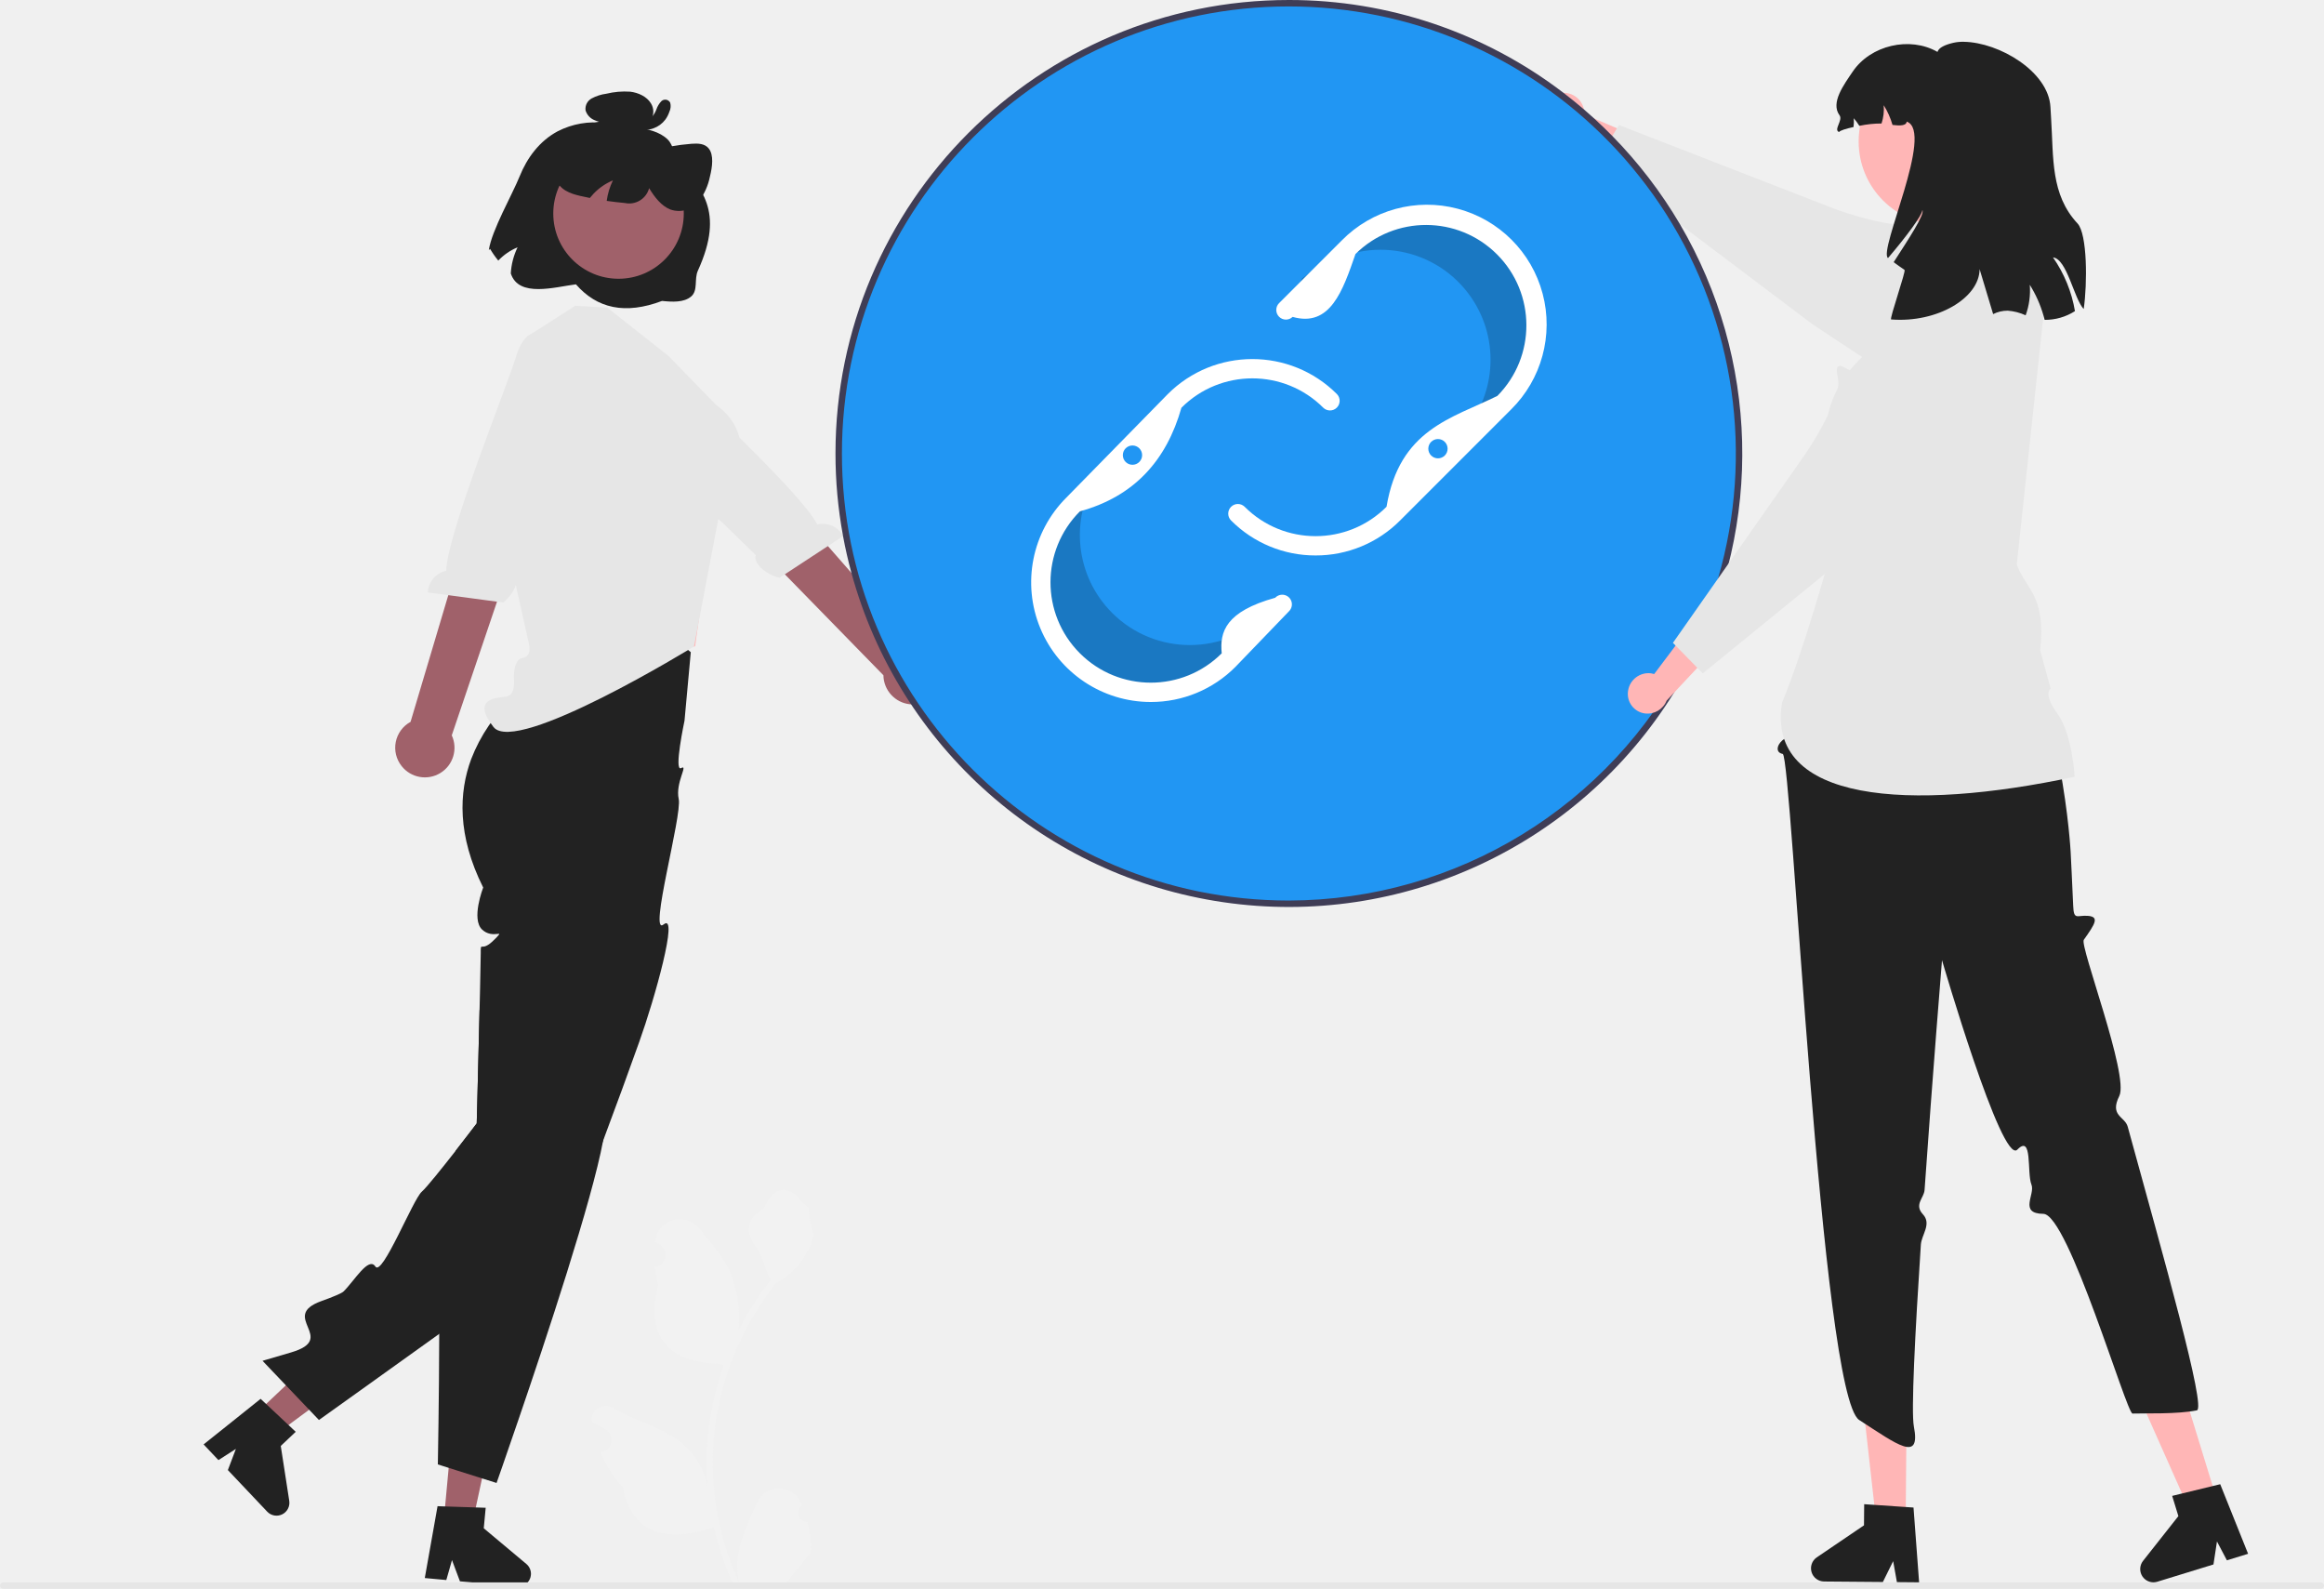
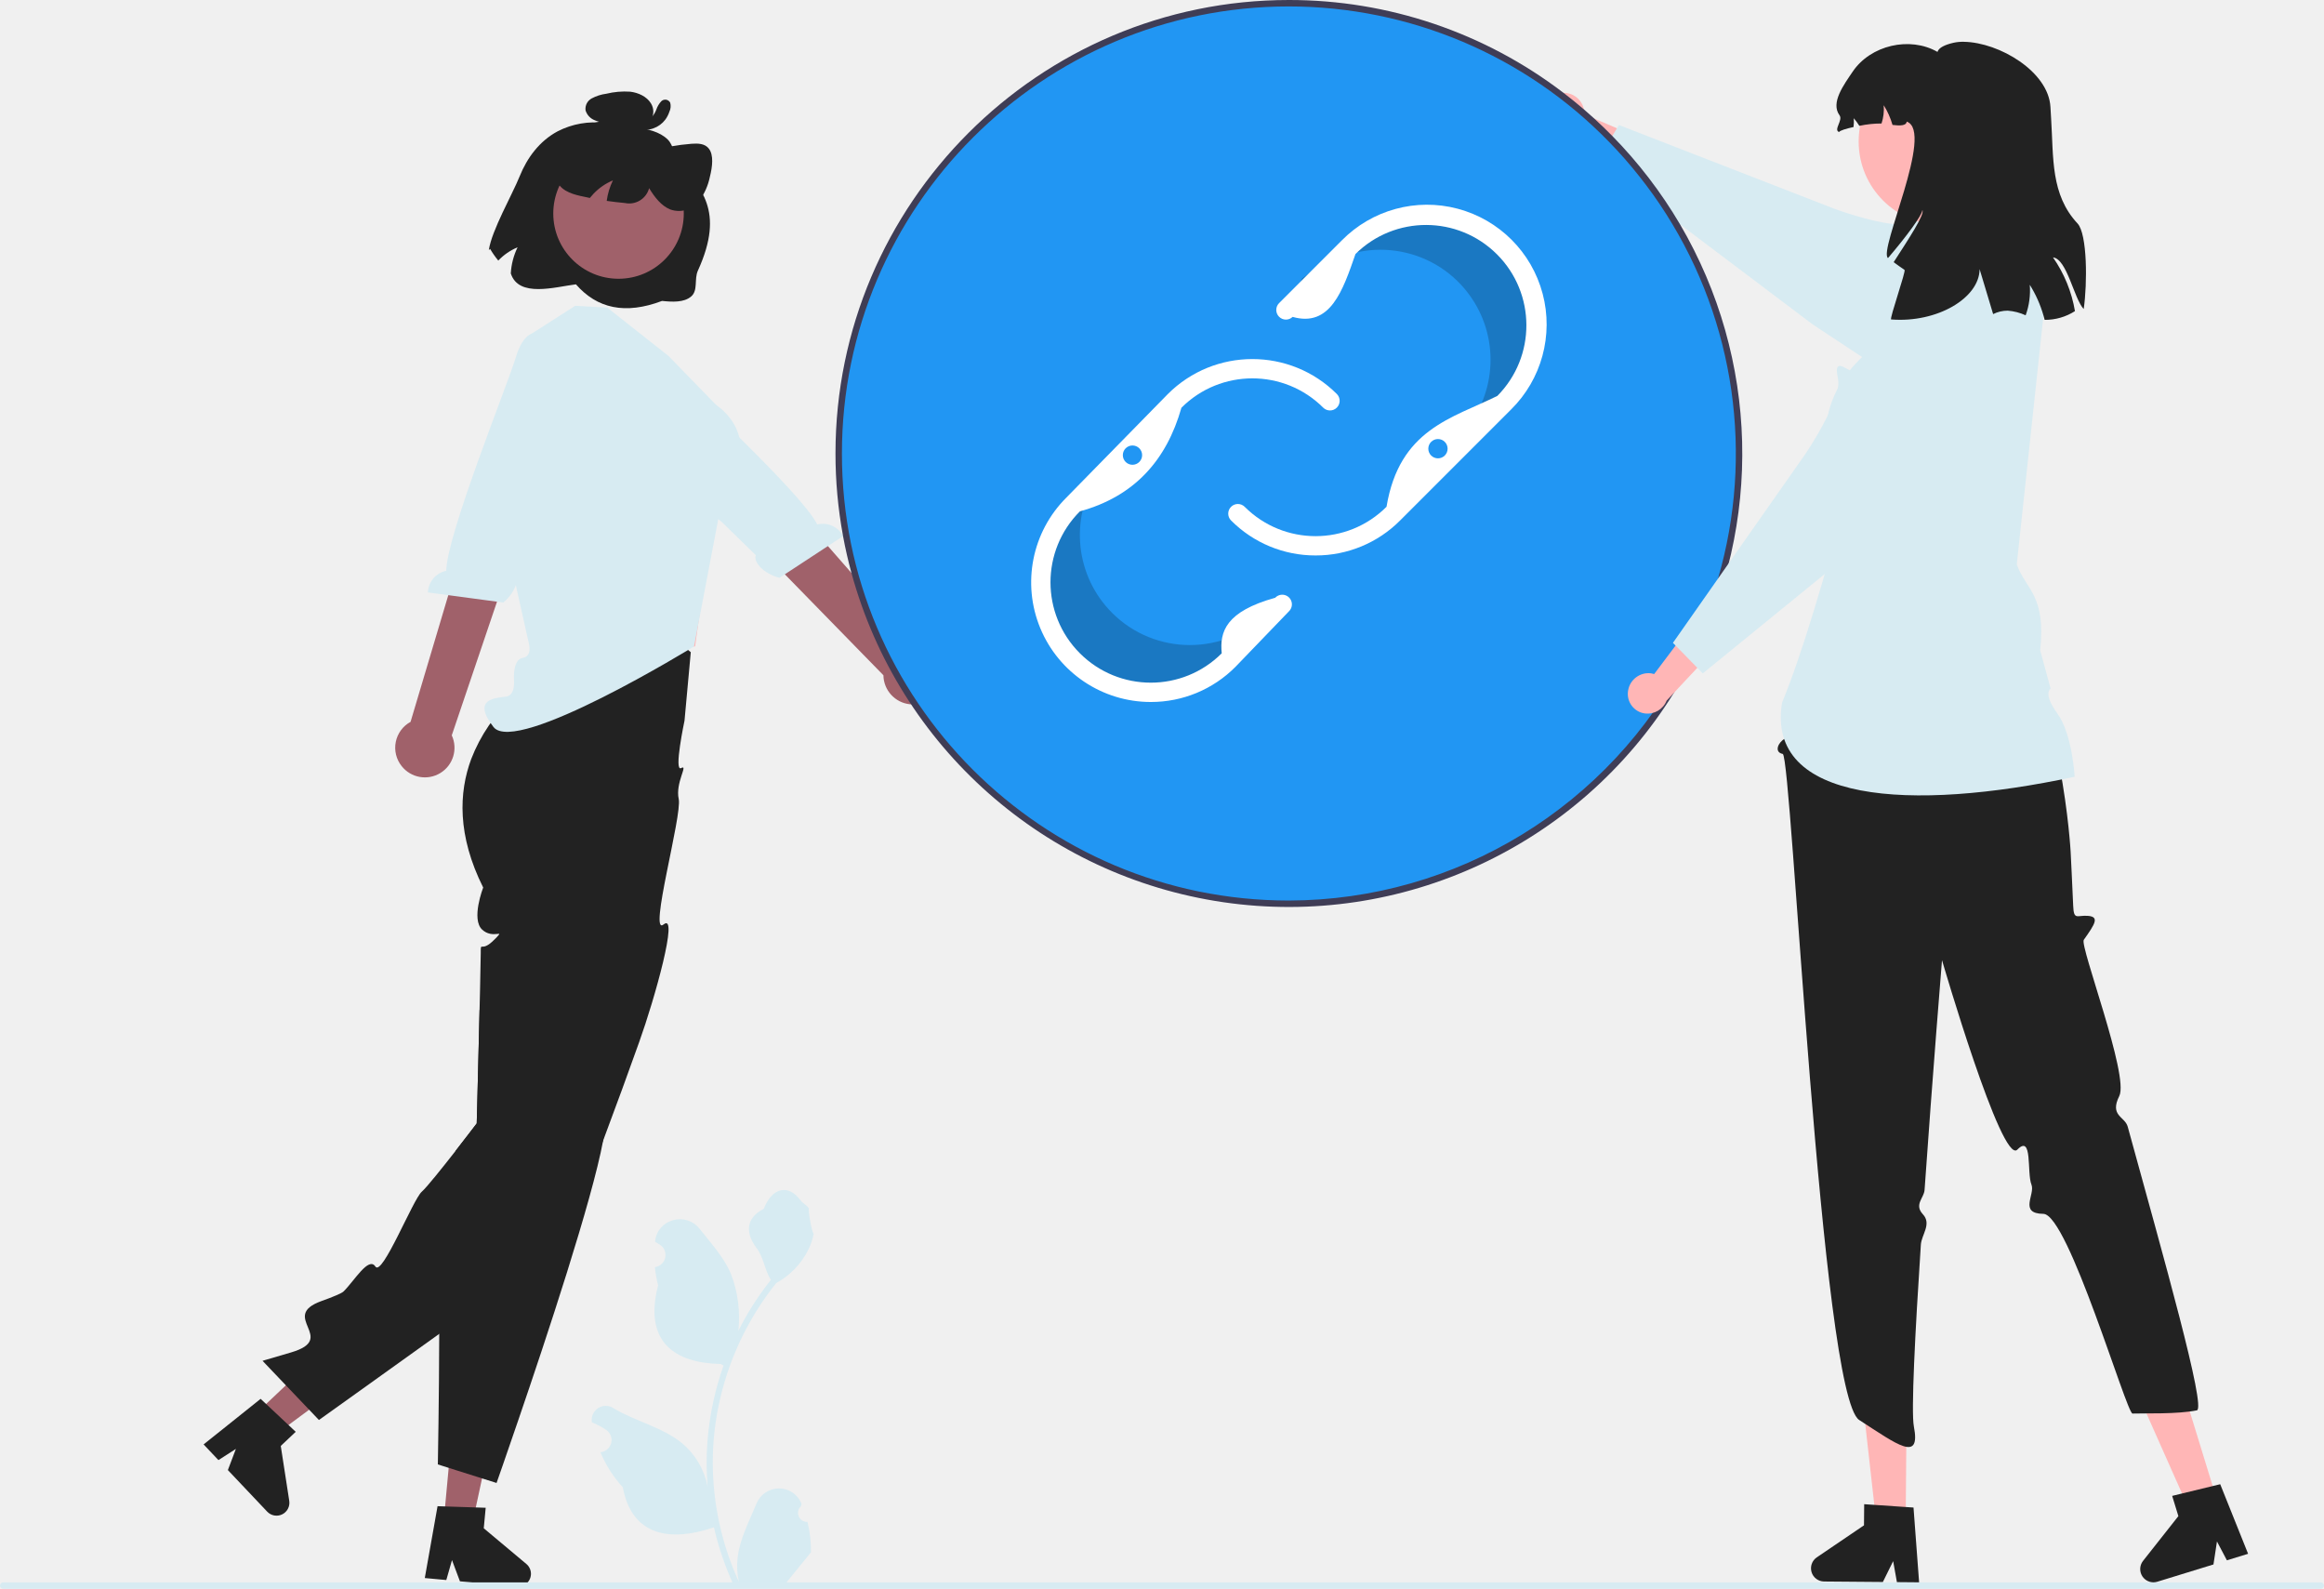
<svg xmlns="http://www.w3.org/2000/svg" data-name="Layer 1" width="722.73" height="493.998" viewBox="0 0 722.73 493.998">
-   <path d="M489.746,676.2a2.807,2.807,0,0,1-2.035-4.866l.192-.765q-.038-.092-.076-.184a7.539,7.539,0,0,0-13.907.052c-2.275,5.478-5.17,10.966-5.883,16.758a22.304,22.304,0,0,0,.392,7.671,89.419,89.419,0,0,1-8.134-37.139,86.307,86.307,0,0,1,.535-9.628q.443-3.931,1.231-7.807a90.456,90.456,0,0,1,17.938-38.337,24.073,24.073,0,0,0,10.012-10.387,18.363,18.363,0,0,0,1.67-5.018c-.487.064-1.838-7.359-1.47-7.815-.679-1.031-1.895-1.543-2.637-2.549-3.689-5.002-8.773-4.129-11.426,2.669-5.669,2.861-5.724,7.606-2.245,12.169,2.213,2.903,2.517,6.832,4.459,9.94-.2.256-.408.503-.607.759a91.04,91.04,0,0,0-9.502,15.054,37.846,37.846,0,0,0-2.259-17.579c-2.163-5.217-6.216-9.611-9.786-14.122-4.288-5.418-13.08-3.053-13.836,3.814q-.011.1-.021.199.795.449,1.557.952a3.808,3.808,0,0,1-1.535,6.93l-.078.012a37.89,37.89,0,0,0,.999,5.665c-4.579,17.71,5.307,24.16,19.424,24.45.312.16.615.32.927.471a92.925,92.925,0,0,0-5.002,23.539,88.137,88.137,0,0,0,.064,14.231l-.024-.168a23.289,23.289,0,0,0-7.95-13.448c-6.118-5.026-14.762-6.877-21.363-10.916a4.371,4.371,0,0,0-6.694,4.252q.013.088.027.176a25.578,25.578,0,0,1,2.868,1.382q.795.449,1.557.952a3.808,3.808,0,0,1-1.535,6.93l-.078.012c-.056.008-.104.016-.16.024a37.923,37.923,0,0,0,6.975,10.923c2.863,15.46,15.162,16.927,28.318,12.425h.008a92.897,92.897,0,0,0,6.24,18.218h22.293c.08-.248.152-.503.224-.751a25.329,25.329,0,0,1-6.169-.367c1.654-2.03,3.308-4.075,4.962-6.105a1.383,1.383,0,0,0,.104-.12c.839-1.039,1.686-2.069,2.525-3.108l0-.001a37.101,37.101,0,0,0-1.087-9.451Z" transform="translate(-238.6348 -203.001)" fill="#f2f2f2" />
+   <path d="M489.746,676.2a2.807,2.807,0,0,1-2.035-4.866l.192-.765q-.038-.092-.076-.184a7.539,7.539,0,0,0-13.907.052c-2.275,5.478-5.17,10.966-5.883,16.758a22.304,22.304,0,0,0,.392,7.671,89.419,89.419,0,0,1-8.134-37.139,86.307,86.307,0,0,1,.535-9.628q.443-3.931,1.231-7.807a90.456,90.456,0,0,1,17.938-38.337,24.073,24.073,0,0,0,10.012-10.387,18.363,18.363,0,0,0,1.67-5.018c-.487.064-1.838-7.359-1.47-7.815-.679-1.031-1.895-1.543-2.637-2.549-3.689-5.002-8.773-4.129-11.426,2.669-5.669,2.861-5.724,7.606-2.245,12.169,2.213,2.903,2.517,6.832,4.459,9.94-.2.256-.408.503-.607.759a91.04,91.04,0,0,0-9.502,15.054,37.846,37.846,0,0,0-2.259-17.579c-2.163-5.217-6.216-9.611-9.786-14.122-4.288-5.418-13.08-3.053-13.836,3.814q-.011.1-.021.199.795.449,1.557.952a3.808,3.808,0,0,1-1.535,6.93l-.078.012a37.89,37.89,0,0,0,.999,5.665c-4.579,17.71,5.307,24.16,19.424,24.45.312.16.615.32.927.471a92.925,92.925,0,0,0-5.002,23.539,88.137,88.137,0,0,0,.064,14.231l-.024-.168a23.289,23.289,0,0,0-7.95-13.448c-6.118-5.026-14.762-6.877-21.363-10.916a4.371,4.371,0,0,0-6.694,4.252q.013.088.027.176a25.578,25.578,0,0,1,2.868,1.382q.795.449,1.557.952a3.808,3.808,0,0,1-1.535,6.93l-.078.012c-.056.008-.104.016-.16.024a37.923,37.923,0,0,0,6.975,10.923c2.863,15.46,15.162,16.927,28.318,12.425h.008a92.897,92.897,0,0,0,6.24,18.218h22.293c.08-.248.152-.503.224-.751a25.329,25.329,0,0,1-6.169-.367c1.654-2.03,3.308-4.075,4.962-6.105a1.383,1.383,0,0,0,.104-.12c.839-1.039,1.686-2.069,2.525-3.108l0-.001a37.101,37.101,0,0,0-1.087-9.451Z" transform="translate(-238.6348 -203.001)" fill="#d7ebf2" />
  <polygon points="79.642 439.481 85.793 445.982 114.354 424.822 105.276 415.227 79.642 439.481" fill="#a0616a" />
  <path d="M328.356,646.078l-6.964-6.542-1.71-1.602-17.728,14.173,4.612,4.874,5.428-3.481-2.494,6.583,12.227,12.923a4,4,0,0,0,6.861-3.356l-2.639-17.071,4.65-4.397Z" transform="translate(-238.6348 -203.001)" fill="#222222" />
  <path d="M453.459,405.781l-1.95,21.29s-3.404,16.04-1.047,14.74-1.869,4.551-.756,9.626-9.507,42.914-4.697,38.994-2.78,23.16-7.58,36.52c-1.47,4.13-2.98,8.31-4.5,12.46-.3.84-.6,1.67-.91,2.51-1.97,5.4-3.94,10.72-5.83,15.74-.27.7-.53,1.4-.79,2.09-.01.02-.01.04-.02.04-6.22,16.37-11.55,29.25-13.68,31.38-1.11,1.11-18.72,13.83-36.47,26.57-18.63,13.37-37.41,26.77-37.41,26.77l-17.54-18.4s.42-.12,1.21-.36c1.46-.42,4.16-1.21,7.7-2.26,14.76-4.35-3.99-11.12,9.41-15.96,3.78-1.36,6.3-2.42,6.87-2.98,3.33-3.25,7.8-11,9.91-7.75s11.68-20.9,14.44-23.29c1.48-1.29,6.31-7.32,10.45-12.62,3.56-4.56,6.62-8.59,6.62-8.59s.06-2.16.15-5.6c.13-5.09.32-13,.521-20.92-.01-.01-.01-.01,0-.01.07-2.98.14-5.96.21-8.79.05-2.19.1-4.3.15-6.25.13-5.84.22-10.26.22-11.36,0-3.61,0-.8,2.85-2.98a12.889,12.889,0,0,0,1.21-1.08,14.592,14.592,0,0,0,1.68-1.79c.21-.45-1.1.16-2.8-.18a5.085,5.085,0,0,1-2.46-1.26c-3.58-3.22.28-13.12.28-13.12-8.14-16.28-7.55-29.63-3.74-39.92a51.208,51.208,0,0,1,13.21-19.35,47.803,47.803,0,0,1,7.23-5.67l.25-1.35,2.75-14.89A33.18,33.18,0,0,1,413.149,395.711a31.584,31.584,0,0,1,15.26-1.52,45.548,45.548,0,0,1,14.61,4.73A54.067,54.067,0,0,1,453.459,405.781Z" transform="translate(-238.6348 -203.001)" fill="#222222" />
  <polygon points="138.02 472.651 146.931 473.48 154.44 438.736 141.287 437.513 138.02 472.651" fill="#a0616a" />
  <path d="M402.319,689.271l-13.24-11.09.6-6.38-3.08-.1-9.54-.31h-.01l-2.34-.08-3.97,22.34,6.69.62,1.77-6.2,2.47,6.6,3.54.33,14.17,1.32c.12.01.25.02.37.02a3.973,3.973,0,0,0,2.98-1.34,3.916,3.916,0,0,0,1.01-2.3A3.995,3.995,0,0,0,402.319,689.271Z" transform="translate(-238.6348 -203.001)" fill="#222222" />
  <path d="M426.189,557.661c-3.39,18.45-17.74,61.71-26.42,87.03-3.95,11.57-6.71,19.4-6.71,19.4l-4.5-1.42h-.01l-7.61-2.4-2.77-.88h-.01l-3.36-1.07s.39-20.66.43-40.58c.03-8.35-.01-16.58-.17-23.1-.18-7.11-.49-12.2-1-13.21-2.11-4.14,1.42-4.58,5.15-5.62,3.74-1.05.82-2.63-.63-5.99-.979-2.24.95-5.23,2.32-6.93a16.711,16.711,0,0,1,1.21-1.37s-.66-.23-1.84-.63c3.56-4.56,6.62-8.59,6.62-8.59s.06-2.16.15-5.6c.13-5.09.32-13,.521-20.92-.01-.01-.01-.01,0-.01.07-2.98.14-5.96.21-8.79,5.72,4.39,11.28,8.69,16.32,12.67a.051.051,0,0,1,.02.04c12.11,9.57,21.2,17.25,22.48,19.69C427.169,550.481,426.969,553.421,426.189,557.661Z" transform="translate(-238.6348 -203.001)" fill="#222222" />
  <path d="M724.317,231.894a6.427,6.427,0,0,1,6.979,5.627,6.166,6.166,0,0,1,.022,1.019l20.622,8.806-.787,12.036L724.209,244.264a6.41,6.41,0,0,1-5.482-5.584,6.134,6.134,0,0,1,5.423-6.771Q724.233,231.901,724.317,231.894Z" transform="translate(-238.6348 -203.001)" fill="#ffb6b6" />
-   <path d="M864.619,306.191a18.901,18.901,0,0,0-2.79-6.53,16.907,16.907,0,0,0-1.21-1.62c-1.62-1.93-3.13-3.7-4.53-5.28-.85-.99-1.68-1.91-2.46-2.76-4.53-4.97-7.5-7.6-8.86-7.82-.66-.11-1.31-.19-1.94-.27-3.229-.4-5.57-.69-5.64-4.1a8.877,8.877,0,0,1,.1-1.46,17.848,17.848,0,0,1,.53-2.4,10.606,10.606,0,0,0,.31-1.36c.1-.59.06-1.03-.26-1.3-.4-.33-1.07-.28-2.33.22-.2.08-.43.17-.67.28-.08.03-.16.07-.25.11-.16.07-.34.15-.52.24-1.51.72-3.84.81-6.5.54-7.85-.8-18.47-4.76-18.6-4.81L742.119,241.881l-.62,1-1.47,2.38-.51.82-.58.94-2.53,4.08-1.28,2.06,21.6,16.29,2.35,1.77,2.021,1.53,41.24,31.11,15.38,10.15,3.43,2.26,14.62,9.64a18.858,18.858,0,0,0,26.4-5.76A18.905,18.905,0,0,0,864.619,306.191Z" transform="translate(-238.6348 -203.001)" fill="#e6e6e6" />
-   <path d="M960.365,696.999H239.635a1,1,0,0,1,0-2H960.365a1,1,0,0,1,0,2Z" transform="translate(-238.6348 -203.001)" fill="#e6e6e6" />
+   <path d="M864.619,306.191a18.901,18.901,0,0,0-2.79-6.53,16.907,16.907,0,0,0-1.21-1.62c-1.62-1.93-3.13-3.7-4.53-5.28-.85-.99-1.68-1.91-2.46-2.76-4.53-4.97-7.5-7.6-8.86-7.82-.66-.11-1.31-.19-1.94-.27-3.229-.4-5.57-.69-5.64-4.1a8.877,8.877,0,0,1,.1-1.46,17.848,17.848,0,0,1,.53-2.4,10.606,10.606,0,0,0,.31-1.36c.1-.59.06-1.03-.26-1.3-.4-.33-1.07-.28-2.33.22-.2.08-.43.17-.67.28-.08.03-.16.07-.25.11-.16.07-.34.15-.52.24-1.51.72-3.84.81-6.5.54-7.85-.8-18.47-4.76-18.6-4.81L742.119,241.881l-.62,1-1.47,2.38-.51.82-.58.94-2.53,4.08-1.28,2.06,21.6,16.29,2.35,1.77,2.021,1.53,41.24,31.11,15.38,10.15,3.43,2.26,14.62,9.64a18.858,18.858,0,0,0,26.4-5.76A18.905,18.905,0,0,0,864.619,306.191Z" transform="translate(-238.6348 -203.001)" fill="#d7ebf2" />
+   <path d="M960.365,696.999H239.635a1,1,0,0,1,0-2H960.365a1,1,0,0,1,0,2Z" transform="translate(-238.6348 -203.001)" fill="#d7ebf2" />
  <polygon points="164.915 166.791 166.789 184.173 165.687 206.965 216.172 200.968 220.915 166.791 214.871 166.851 164.915 166.791" fill="#ffb6b6" />
-   <path d="M446.493,313.65l-19-15h0l-9.974-.58-14.799,9.481L399.096,326.038l-8.57,20.818L403.096,403.038s1.179,4.032-1.911,4.516-2.719,6.427-2.719,6.427.629,5.15-2.371,5.604-11.0.454-4,9.454S454.462,403.999,454.462,403.999l8.041-42.194s15.595-20.946-1.2-32.942Z" transform="translate(-238.6348 -203.001)" fill="#e6e6e6" />
+   <path d="M446.493,313.65l-19-15h0l-9.974-.58-14.799,9.481L399.096,326.038l-8.57,20.818L403.096,403.038s1.179,4.032-1.911,4.516-2.719,6.427-2.719,6.427.629,5.15-2.371,5.604-11.0.454-4,9.454S454.462,403.999,454.462,403.999l8.041-42.194s15.595-20.946-1.2-32.942Z" transform="translate(-238.6348 -203.001)" fill="#d7ebf2" />
  <path d="M363.549,441.209a9.157,9.157,0,0,1,2.763-13.767l23.899-80.205,14.944,7.524-26.027,76.875a9.207,9.207,0,0,1-15.58,9.573Z" transform="translate(-238.6348 -203.001)" fill="#a0616a" />
-   <path d="M406.152,306.809s-4.272-2.27-7.194,7.554c-2.339,7.865-21.321,54.713-21.563,66.103a7.194,7.194,0,0,0-5.696,6.733l23.469,3.145c4.101-3.459,5.177-8.131,3.59-9.517l5.096-13.917,21.258-44.279-15.843-14.235Z" transform="translate(-238.6348 -203.001)" fill="#e6e6e6" />
+   <path d="M406.152,306.809s-4.272-2.27-7.194,7.554c-2.339,7.865-21.321,54.713-21.563,66.103a7.194,7.194,0,0,0-5.696,6.733l23.469,3.145c4.101-3.459,5.177-8.131,3.59-9.517l5.096-13.917,21.258-44.279-15.843-14.235Z" transform="translate(-238.6348 -203.001)" fill="#d7ebf2" />
  <path d="M531.553,414.846a9.157,9.157,0,0,0-8.445-11.218L468.284,341.014l-11.63,13.877,56.711,58.061a9.207,9.207,0,0,0,18.187,1.894Z" transform="translate(-238.6348 -203.001)" fill="#a0616a" />
-   <path d="M435.019,312.086s2.87-3.894,9.753,3.7c5.51,6.08,42.884,40.113,48.028,50.278a7.194,7.194,0,0,1,8.048,3.608L481.047,382.656c-5.193-1.345-8.184-5.092-7.353-7.029l-10.613-10.345-38.316-30.732,8.129-19.687Z" transform="translate(-238.6348 -203.001)" fill="#e6e6e6" />
+   <path d="M435.019,312.086s2.87-3.894,9.753,3.7c5.51,6.08,42.884,40.113,48.028,50.278a7.194,7.194,0,0,1,8.048,3.608L481.047,382.656c-5.193-1.345-8.184-5.092-7.353-7.029l-10.613-10.345-38.316-30.732,8.129-19.687Z" transform="translate(-238.6348 -203.001)" fill="#d7ebf2" />
  <circle cx="400.827" cy="140.998" r="140" fill="#2196f3" />
  <path d="M632.84,393.549a34.199,34.199,0,0,1-48.364,0l0-0a34.205,34.205,0,0,1-4.622-42.617l-7.524,7.676a34.199,34.199,0,0,0,0,48.364l0,0a34.199,34.199,0,0,0,48.364,0l16.673-17.313.254-1.076Z" transform="translate(-238.6348 -203.001)" opacity="0.2" />
  <path d="M648.722,286.592a34.199,34.199,0,0,1,47.517,9.014l0,0a34.205,34.205,0,0,1-3.402,42.731l8.823-6.139a34.199,34.199,0,0,0,9.014-47.517l0-0a34.199,34.199,0,0,0-47.517-9.014L643.549,289.568l-.45,1.01Z" transform="translate(-238.6348 -203.001)" opacity="0.2" />
  <path d="M596.512,421.268a37.199,37.199,0,0,1-26.304-63.502l31.568-32.208a37.198,37.198,0,0,1,52.628-.021,3,3,0,0,1-4.242,4.242,31.199,31.199,0,0,0-44.122 0c-4.637,16.346-14.655,27.562-31.568,32.208a31.199,31.199,0,1,0,44.101,44.144c-.684-6.706,1.276-13.01,16.634-17.272a3,3,0,1,1,4.321,4.162L622.855,410.332A36.985,36.985,0,0,1,596.512,421.268Z" transform="translate(-238.6348 -203.001)" fill="#fff" />
  <path d="M647.763,375.705a36.956,36.956,0,0,1-26.304-10.896,3,3,0,0,1,4.243-4.242,31.198,31.198,0,0,0,44.121 0c3.998-24.084,20.298-27.483,34.467-34.466A31.199,31.199,0,0,0,660.169,281.979c-3.941,11.371-7.811,22.876-19.55,19.55a3,3,0,0,1-4.242-4.242l19.55-19.55A37.199,37.199,0,1,1,708.533,330.343l-34.466,34.466A36.955,36.955,0,0,1,647.763,375.705Z" transform="translate(-238.6348 -203.001)" fill="#fff" />
  <path d="M761.099,272.751a142.542,142.542,0,0,0-21.07-27.49c-1.81-1.84-3.68-3.64-5.59-5.39-1.06-.97-2.13-1.92-3.22-2.85-2.07-1.78-4.2-3.5-6.37-5.16A140.286,140.286,0,0,0,639.459,203.001c-77.74,0-141,63.25-141,141a140.732,140.732,0,0,0,2.33,25.56.765.765,0,0,0,.021.14c.71,3.87,1.59,7.69,2.61,11.44a140.99,140.99,0,0,0,255.75,37.31q2.925-4.71,5.5-9.66A140.803,140.803,0,0,0,761.099,272.751ZM639.459,483.001a138.952,138.952,0,0,1-139-139c0-76.65,62.36-139,139-139a138.954,138.954,0,0,1,99.48,42.02,133.065,133.065,0,0,1,9.54,10.86,134.828,134.828,0,0,1,8.25,11.57,138.927,138.927,0,0,1,16.2,113.41c-1.23,4.24-2.67,8.39-4.29,12.46-1.63,4.08-3.44,8.08-5.44,11.96A139.472,139.472,0,0,1,639.459,483.001Z" transform="translate(-238.6348 -203.001)" fill="#3f3d56" />
  <polygon points="592.636 472.969 583.445 472.891 579.376 436.612 592.942 436.727 592.636 472.969" fill="#ffb6b6" />
  <path d="M833.709,671.731l-2.4-.16-9.79-.67-3.15-.21-.06,6.57-14.68,9.96a4.11,4.11,0,0,0,2.28,7.51l18.27.15,3.2-6.48,1.17,6.52,6.9.06Z" transform="translate(-238.6348 -203.001)" fill="#222222" />
  <polygon points="689.407 466.253 680.622 468.954 665.792 435.596 678.759 431.61 689.407 466.253" fill="#ffb6b6" />
  <path d="M929.088,664.481l-2.34.57-9.529,2.31-3.07.75,1.93,6.29-10.99,13.92a4.116,4.116,0,0,0,3.23,6.66,4.155,4.155,0,0,0,1.2-.18l17.47-5.37,1.09-7.15,3.09,5.86,6.591-2.03Z" transform="translate(-238.6348 -203.001)" fill="#222222" />
  <path d="M812.783,370.917l-17.54,50.974-.579,4.079c-4.42,4.196,1.132,5.579-.949,6.685s-3.482,4.209-.676,4.763,11.85,199.373,23.781,207.093,19.191,13.304,17,2c-.883-4.554.366-28.972,2.172-56.508.205-3.121,3.438-6.424.633-9.458s.346-5.031.522-7.549c2.516-35.957,5.422-71.456,5.422-71.456s18.594,63.857,23.423,58.914,2.917,7.228,4.393,10.864c1.233,3.039-4.028,9.009,3.704,9.101s25.89,62.162,27.732,62.092c3.649-.139,13.908.254,20-1,3.008-.619-10.345-47.613-21.496-88.193-.889-3.236-5.729-3.311-2.616-9.559s-12.374-46.674-11.045-48.544c3.527-4.963,4.871-7.12,1.392-7.445s-4.507,1.583-4.694-3.231-.788-16.685-.788-16.685-2.52-46.949-20.166-72.888l-1.505-15.412Z" transform="translate(-238.6348 -203.001)" fill="#222222" />
-   <path d="M856.604,273.595l-23.261,3.312L831.939,293.75l-11.478,17.955s-25.514,17.955-7.72,46.318c-6.771,24.433-13.504,47.865-19.922,63.487-5,31,39.793,33.971,91,23,0,0-.706-13.255-5.353-19.628s-2.117-7.764-2.117-7.764l-3.247-11.905c1.837-17.208-4.367-18.753-7.283-26.704l8.853-82.494Z" transform="translate(-238.6348 -203.001)" fill="#e6e6e6" />
+   <path d="M856.604,273.595l-23.261,3.312L831.939,293.75l-11.478,17.955s-25.514,17.955-7.72,46.318c-6.771,24.433-13.504,47.865-19.922,63.487-5,31,39.793,33.971,91,23,0,0-.706-13.255-5.353-19.628s-2.117-7.764-2.117-7.764l-3.247-11.905c1.837-17.208-4.367-18.753-7.283-26.704l8.853-82.494Z" transform="translate(-238.6348 -203.001)" fill="#d7ebf2" />
  <path d="M744.94,417.787a6.427,6.427,0,0,1,7.13-5.435,6.165,6.165,0,0,1,.995.221l13.474-17.924,11.5,3.637-21.112,22.558a6.41,6.41,0,0,1-6.731,3.991,6.134,6.134,0,0,1-5.281-6.882Q744.926,417.87,744.94,417.787Z" transform="translate(-238.6348 -203.001)" fill="#ffb6b6" />
-   <path d="M864.619,306.191c-.33-.41-.69-.81-1.07-1.2A18.832,18.832,0,0,0,842.719,300.751c-.34.14-.68.3-1.01.46-11.95,5.87-18.4,9.78-19.18,11.61-.27.62-.5,1.23-.73,1.82-.22.58-.43,1.13-.65,1.63-.92,2.14-1.98,3.47-4.68,2.87a10.804,10.804,0,0,1-2.57-.99c-.37-.18-.71-.37-1.03-.55-1.16-.64-2-1.1-2.57-.68-.55.41-.57,1.45-.07,3.86a8.049,8.049,0,0,1-.08,3.03,34.443,34.443,0,0,1-3.08,8.35,110.226,110.226,0,0,1-6.98,11.98l-23.79,33.92-1.61,2.29-1.76,2.51-14.04,20.02.83.85,3.48,3.55.77.79.7.72,1.81,1.85,1.7,1.73,37.93-30.9,4.23-3.45,7.58-6.18L833.449,359.191l29.39-27.2a18.705,18.705,0,0,0,6.05-13.35c0-.17.01-.33.01-.5A18.69,18.69,0,0,0,864.619,306.191Z" transform="translate(-238.6348 -203.001)" fill="#e6e6e6" />
+   <path d="M864.619,306.191c-.33-.41-.69-.81-1.07-1.2A18.832,18.832,0,0,0,842.719,300.751c-.34.14-.68.3-1.01.46-11.95,5.87-18.4,9.78-19.18,11.61-.27.62-.5,1.23-.73,1.82-.22.58-.43,1.13-.65,1.63-.92,2.14-1.98,3.47-4.68,2.87a10.804,10.804,0,0,1-2.57-.99c-.37-.18-.71-.37-1.03-.55-1.16-.64-2-1.1-2.57-.68-.55.41-.57,1.45-.07,3.86a8.049,8.049,0,0,1-.08,3.03,34.443,34.443,0,0,1-3.08,8.35,110.226,110.226,0,0,1-6.98,11.98l-23.79,33.92-1.61,2.29-1.76,2.51-14.04,20.02.83.85,3.48,3.55.77.79.7.72,1.81,1.85,1.7,1.73,37.93-30.9,4.23-3.45,7.58-6.18L833.449,359.191l29.39-27.2a18.705,18.705,0,0,0,6.05-13.35c0-.17.01-.33.01-.5A18.69,18.69,0,0,0,864.619,306.191Z" transform="translate(-238.6348 -203.001)" fill="#d7ebf2" />
  <circle cx="604.004" cy="43.989" r="25.992" fill="#ffb6b6" />
  <path d="M877.084,283.031a41.039,41.039,0,0,1,6.831,16.705,17.254,17.254,0,0,1-9.421,2.719c-.113-.437-.227-.874-.356-1.311a37.508,37.508,0,0,0-4.273-9.599,22.595,22.595,0,0,1-1.279,9.486,16.647,16.647,0,0,0-5.584-1.441,10.146,10.146,0,0,0-4.532,1.068c-1.635-5.423-3.14-10.408-4.209-13.986-.032,8.968-13.176,16.786-27.518,15.653-.518-.324,4.678-15.07,4.176-15.41-1.149-.761-2.266-1.586-3.383-2.396,4.694-7.252,9.793-15.022,8.919-16.187.065,1.441-5.083,8.369-10.683,14.908-3.108-2.282,14.552-39.415,5.827-42.426-.146,1.311-2.072,1.311-4.419,1.036a23.95,23.95,0,0,0-2.736-6.135,14.41,14.41,0,0,1-.68,5.682,33.09,33.09,0,0,0-6.896.728,22.095,22.095,0,0,0-1.732-2.363,14.071,14.071,0,0,1-.081,2.736c-2.315.502-4.225,1.085-4.5,1.554-1.813-.664,1.279-3.658.146-5.212-2.881-3.885,1.392-9.55,4.095-13.565,5.552-8.223,17.741-11.072,26.369-6.135.389-1.344,2.38-2.234,4.937-2.833a13.394,13.394,0,0,1,3.302-.308c11.007.194,26.288,9.275,26.887,20.266.049,1.101.13,2.299.21,3.577.777,12.302-.178,23.649,8.223,32.649,3.043,3.254,3.075,18.664,1.91,26.595C883.608,295.9,881.455,283.501,877.084,283.031Z" transform="translate(-238.6348 -203.001)" fill="#222222" />
  <circle cx="352.184" cy="141.51" r="3" fill="#2196f3" />
  <circle cx="447.184" cy="139.51" r="3" fill="#2196f3" />
  <path d="M400.249,257.798c-2.283,5.686-8.724,16.868-9.597,22.968l.393-.386a27.539,27.539,0,0,0,2.545,3.639,17.689,17.689,0,0,1,6.007-4.13,21.174,21.174,0,0,0-2.109,8.125c2.431,7.619,13.668,4.226,20.252,3.394,6.575,7.521,15.322,9.483,26.777,5.159,3.204.33,6.79.53,9.035-1.363s.908-5.399,2.116-8.05c8.603-18.887.664-25.701-6.082-34.265-1.485-1.885-1.478-4.697-3.285-6.495-2.506-2.492-6.348-3.259-9.89-3.873a5.368,5.368,0,0,0,4.715-2.333,4.842,4.842,0,0,0-.064-5.054c-1.267-2.1-3.899-3.322-6.439-3.627a24.45,24.45,0,0,0-7.452.641,13.334,13.334,0,0,0-4.512,1.442,3.693,3.693,0,0,0-1.923,3.743,4.784,4.784,0,0,0,2.829,3.049,12.522,12.522,0,0,0,3.198.875,25.088,25.088,0,0,0-14.715,2.576C406.371,246.86,402.54,252.115,400.249,257.798Z" transform="translate(-238.6348 -203.001)" fill="#222222" />
  <circle cx="192.353" cy="66.382" r="20.293" fill="#a0616a" />
  <path d="M411.462,258.503c1.177,3.556,4.539,4.702,7.647,5.417.98.228,1.966.441,2.961.631.367-.459.758-.909,1.165-1.334a17.689,17.689,0,0,1,6.007-4.13,20.846,20.846,0,0,0-1.93,6.371q2.818.409,5.667.668a6.408,6.408,0,0,0,7.525-4.617c1.729,2.828,3.774,5.491,6.57,6.614a7.952,7.952,0,0,0,9.045-2.706,19.148,19.148,0,0,0,3.278-7.437c.794-3.149,1.234-6.777-.324-8.774-1.248-1.617-3.401-1.646-5.388-1.503a64.121,64.121,0,0,0-12.947,2.347l-.358.804c.726-4.361-.849-8.556-3.762-10.049-1.965-.998-4.329-.83-6.626-.628a30.197,30.197,0,0,0-8.653,1.673,16.621,16.621,0,0,0-7.842,6.263C411.46,251.21,410.447,255.432,411.462,258.503Z" transform="translate(-238.6348 -203.001)" fill="#222222" />
  <path d="M440.391,239.536c-.2-.059.319.017.139.022a1.652,1.652,0,0,0,.266-.037c.015-.003.217-.067.083-.02a1.629,1.629,0,0,0,.774-.505,6.749,6.749,0,0,0,1.106-1.969,7.07,7.07,0,0,1,1.521-2.536,1.74,1.74,0,0,1,2.776.424,4.052,4.052,0,0,1-.248,2.81,8.724,8.724,0,0,1-1.282,2.486A7.978,7.978,0,0,1,441.859,242.9a8.346,8.346,0,0,1-5.245.15,1.268,1.268,0,0,1-.051-2.319l2.867-1.174a1.256,1.256,0,1,1,1.011,2.298l-2.867,1.174-.051-2.319a4.994,4.994,0,0,0,1.097.188,4.204,4.204,0,0,0,1.189-.05,5.212,5.212,0,0,0,1.1-.268,7.174,7.174,0,0,0,.67-.284q.119-.058.236-.12c-.006.003.328-.191.182-.1a7.081,7.081,0,0,0,1.039-.809,2.859,2.859,0,0,0,.312-.347,6.646,6.646,0,0,0,.454-.629,6.522,6.522,0,0,0,.666-1.476,6.611,6.611,0,0,0,.184-.663,2.719,2.719,0,0,1,.067-.365c.106-.286-.02.167.102.291l.528.389a.69.69,0,0,0,.591-.095q.094-.132-.041.044a4.097,4.097,0,0,0-.287.433,11.851,11.851,0,0,0-.513,1.088,11.936,11.936,0,0,1-1.19,2.247,4.042,4.042,0,0,1-4.428,1.693,1.266,1.266,0,0,1-.715-1.625A1.281,1.281,0,0,1,440.391,239.536Z" transform="translate(-238.6348 -203.001)" fill="#222222" />
</svg>
